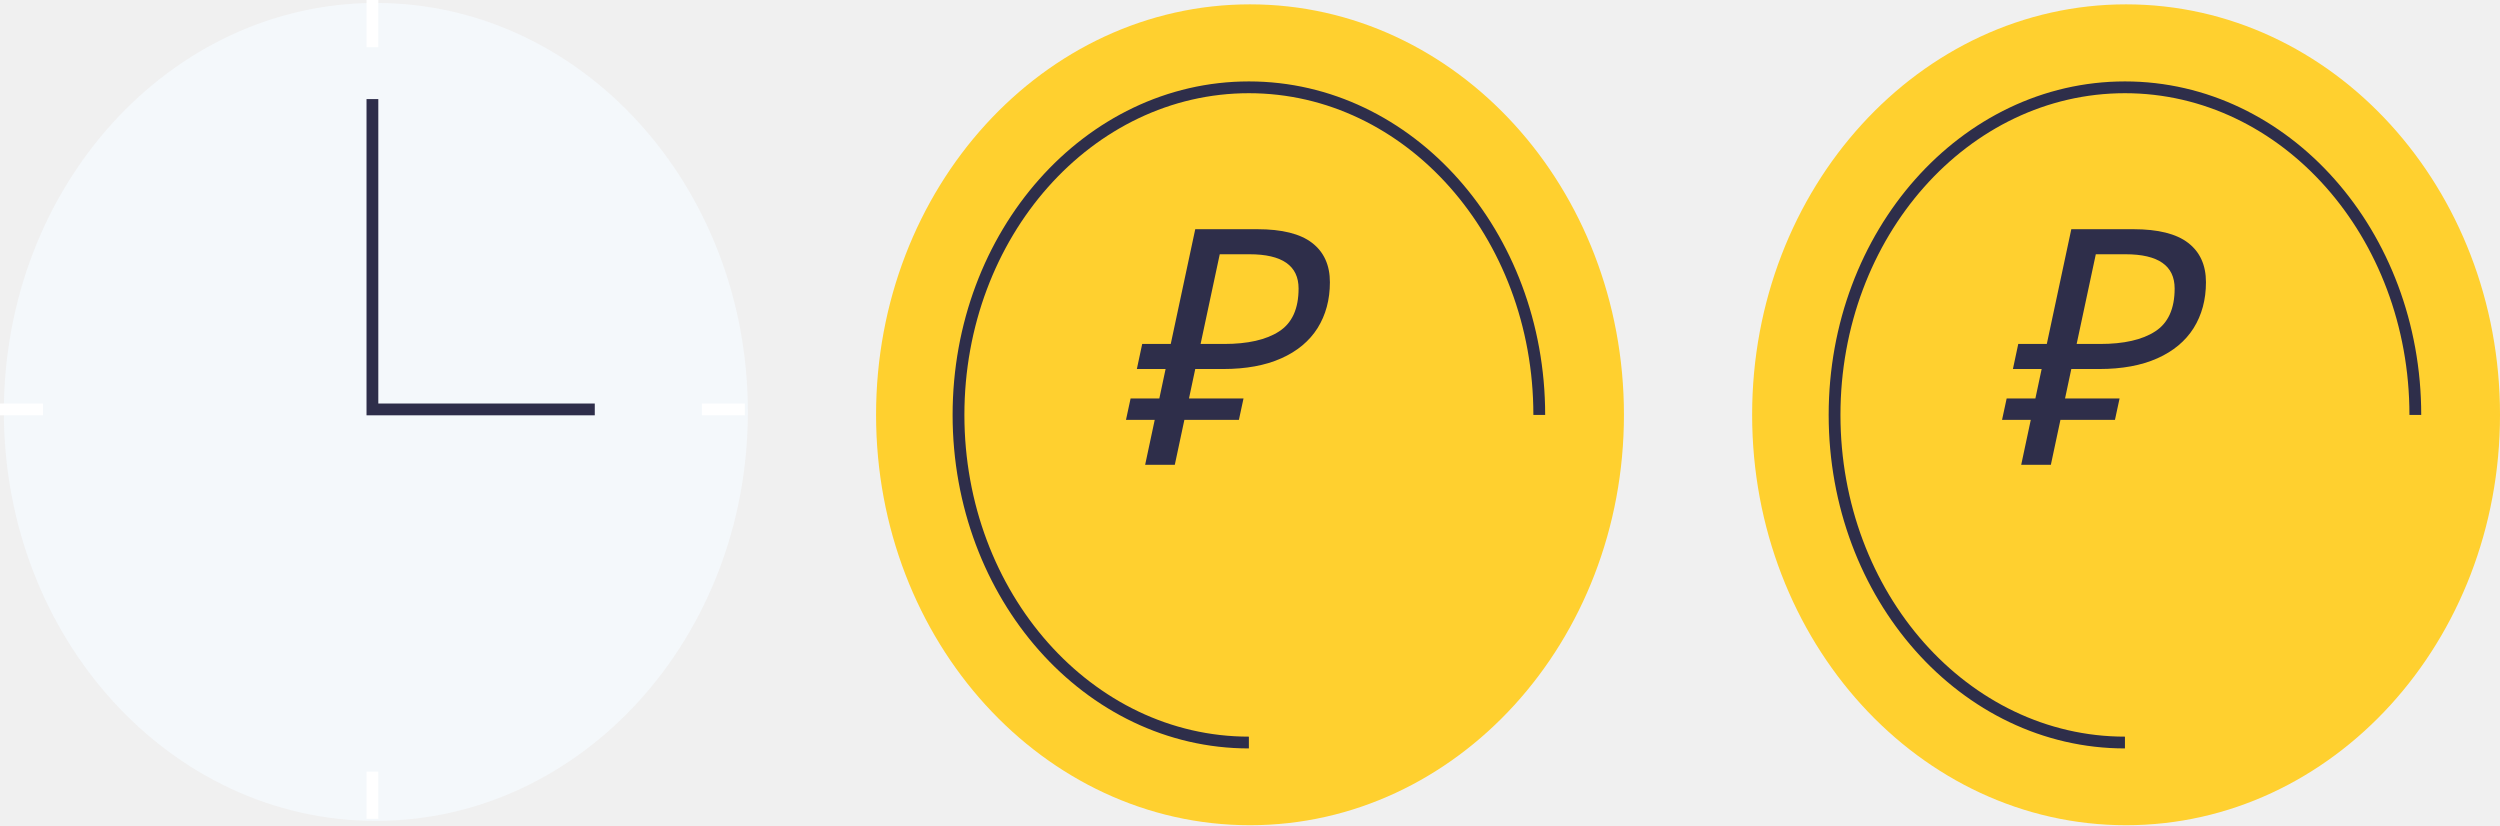
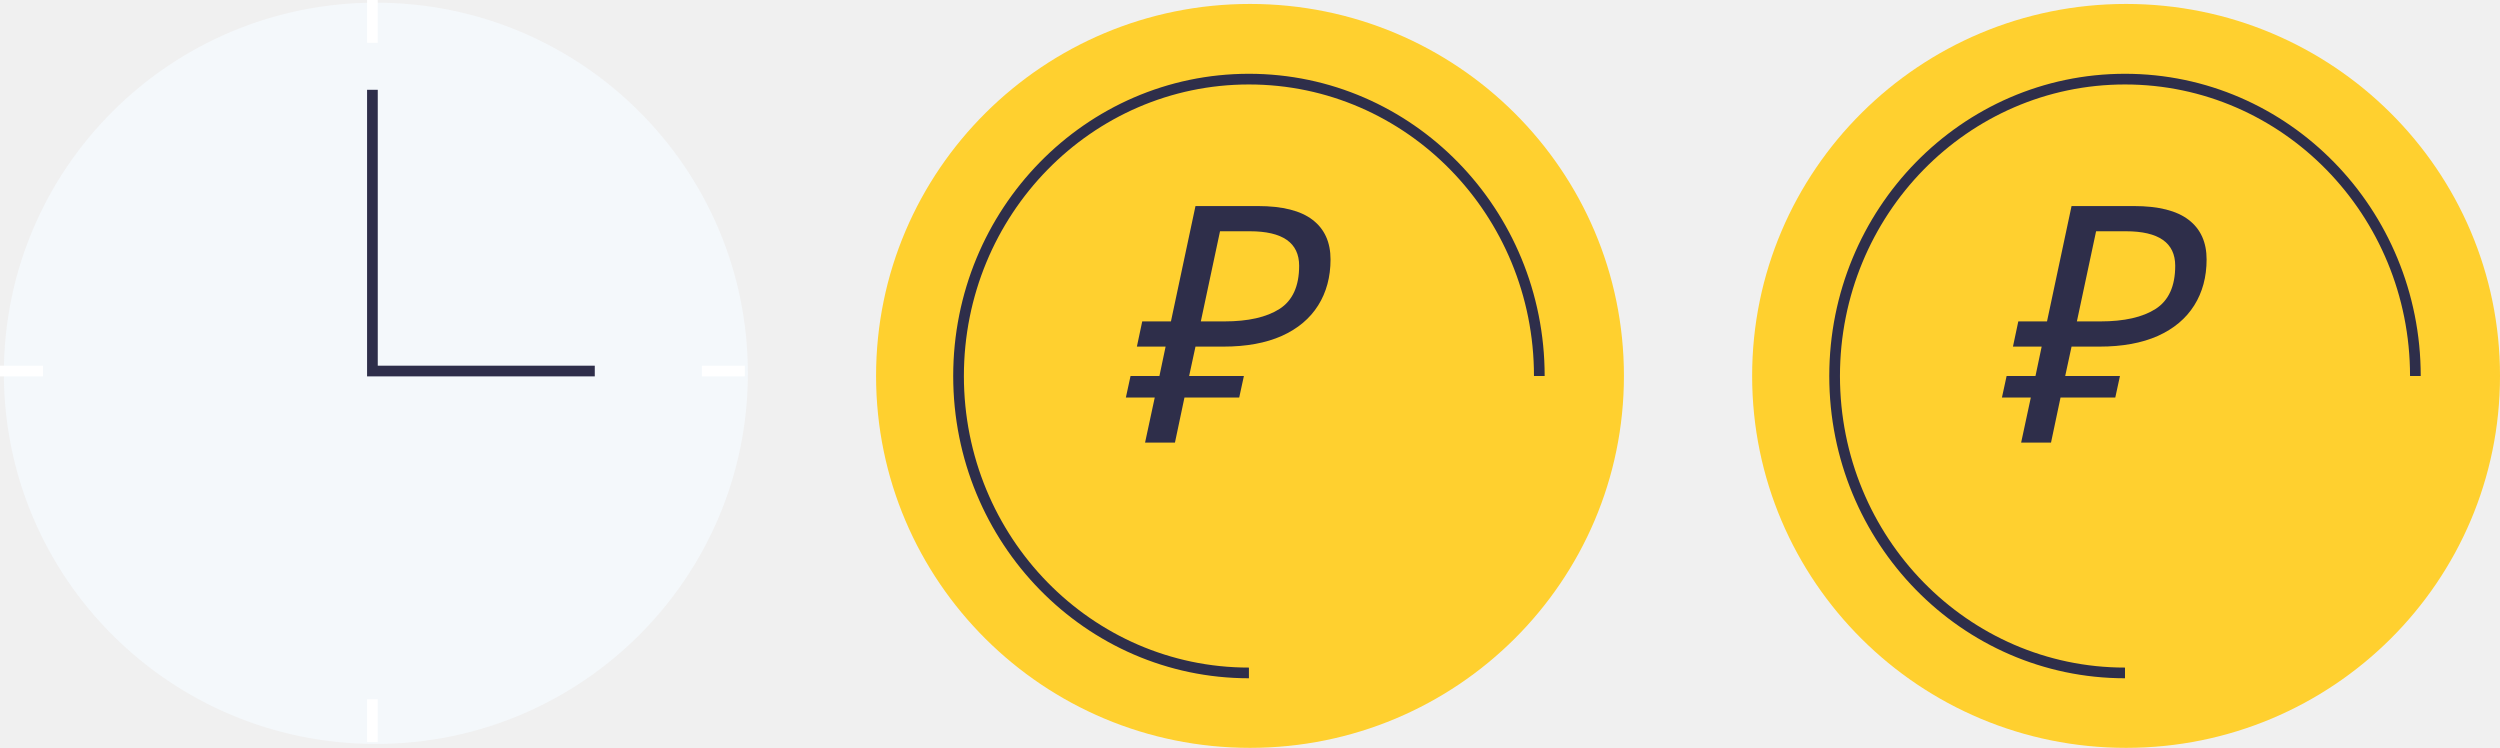
- <svg xmlns="http://www.w3.org/2000/svg" width="212.063" height="70" viewBox="0 0 212.063 70">
+ <svg xmlns="http://www.w3.org/2000/svg" width="234" height="70" viewBox="0 0 234 70">
  <defs>
-     <style>.a{fill:#ffd02f}.b{fill:none;stroke-miterlimit:10;stroke:#2e2e4a}.c{fill:#2e2e4a;font-size:28px;font-family:Qanelas-LightItalic,Qanelas;font-weight:300;font-style:italic}</style>
+     <style>.a{fill:#ffd02f}.b{fill:none;stroke-miterlimit:10;stroke:#2e2e4a}.c{fill:#2e2e4a;font-size:31px;font-family:Qanelas-LightItalic,Qanelas;font-weight:300;font-style:italic}</style>
  </defs>
-   <g transform="translate(74.313 .369)">
-     <ellipse class="a" cx="31.719" cy="34.815" rx="31.719" ry="34.815" />
-     <path class="b" d="M56.256 34.827c0-15.348-11.029-27.79-24.632-27.79S6.992 19.479 6.992 34.827s11.028 27.79 24.632 27.79" />
-     <text class="c" transform="translate(21.699 39.058)">
+   <g transform="translate(82 .369)">
+     <ellipse class="a" cx="35" cy="34.815" rx="35" ry="34.815" />
+     <path class="b" d="M62.08 34.827c0-15.348-12.169-27.79-27.18-27.79S7.72 19.479 7.72 34.827s12.169 27.79 27.18 27.79" />
+     <text class="c" transform="translate(23.944 41.058)">
      <tspan x="0" y="0">₽</tspan>
    </text>
  </g>
-   <g transform="translate(148.625 .369)">
-     <ellipse class="a" cx="31.719" cy="34.815" rx="31.719" ry="34.815" />
-     <path class="b" d="M56.256 34.827c0-15.348-11.029-27.79-24.632-27.79S6.992 19.479 6.992 34.827s11.028 27.79 24.632 27.79" />
-     <text class="c" transform="translate(21.699 39.058)">
+   <g transform="translate(164 .369)">
+     <ellipse class="a" cx="35" cy="34.815" rx="35" ry="34.815" />
+     <path class="b" d="M62.08 34.827c0-15.348-12.169-27.79-27.18-27.79S7.72 19.479 7.72 34.827s12.169 27.79 27.18 27.79" />
+     <text class="c" transform="translate(23.944 41.058)">
      <tspan x="0" y="0">₽</tspan>
    </text>
  </g>
-   <ellipse cx="31.555" cy="34.691" rx="31.555" ry="34.691" transform="translate(.328 .25)" fill="#f4f8fb" />
-   <path class="b" d="M31.59 8.405v26.324h18.862" />
-   <path d="M31.59 0v4.006m0 61.446v4.006m31.59-34.729h-3.644m-55.892 0H0" stroke="#fff" fill="none" stroke-miterlimit="10" />
+   <ellipse cx="34.819" cy="34.691" rx="34.819" ry="34.691" transform="translate(.362 .25)" fill="#f4f8fb" />
+   <path class="b" d="M34.858 8.405v26.324h20.813" />
+   <path d="M34.858 0v4.006m0 61.446v4.006m34.858-34.729h-4.021m-61.674 0H0" stroke="#fff" fill="none" stroke-miterlimit="10" />
</svg>
